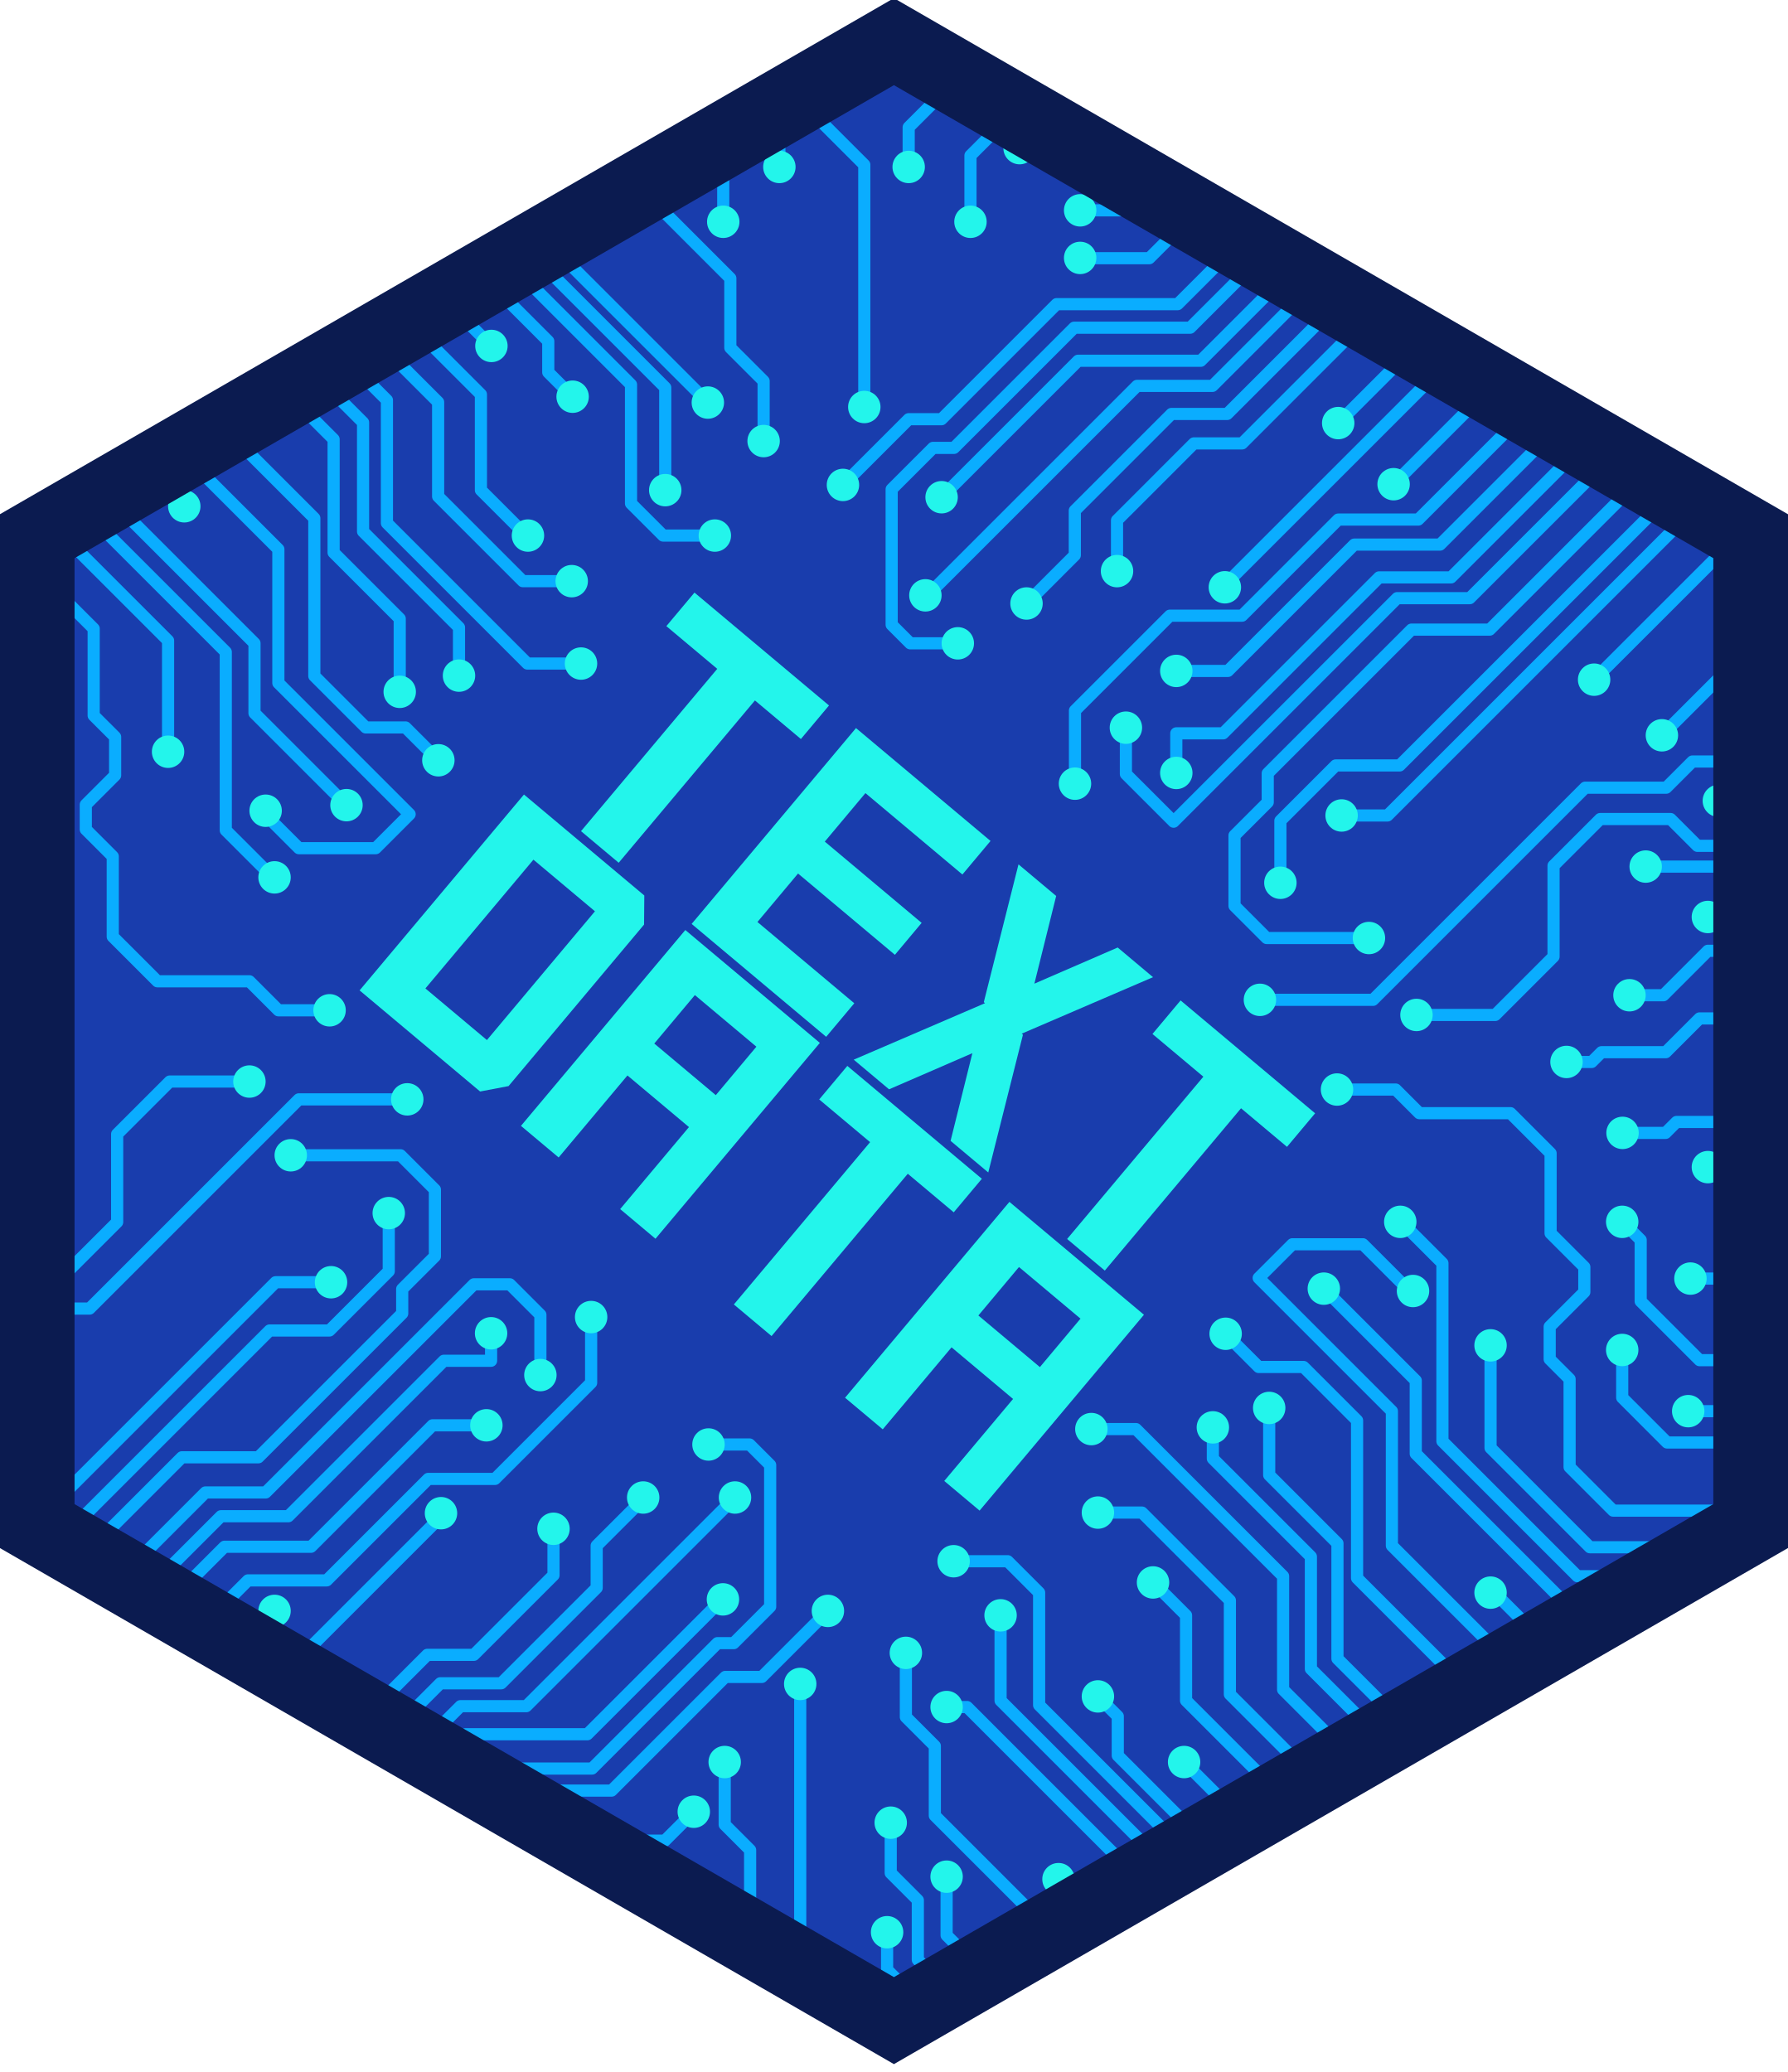
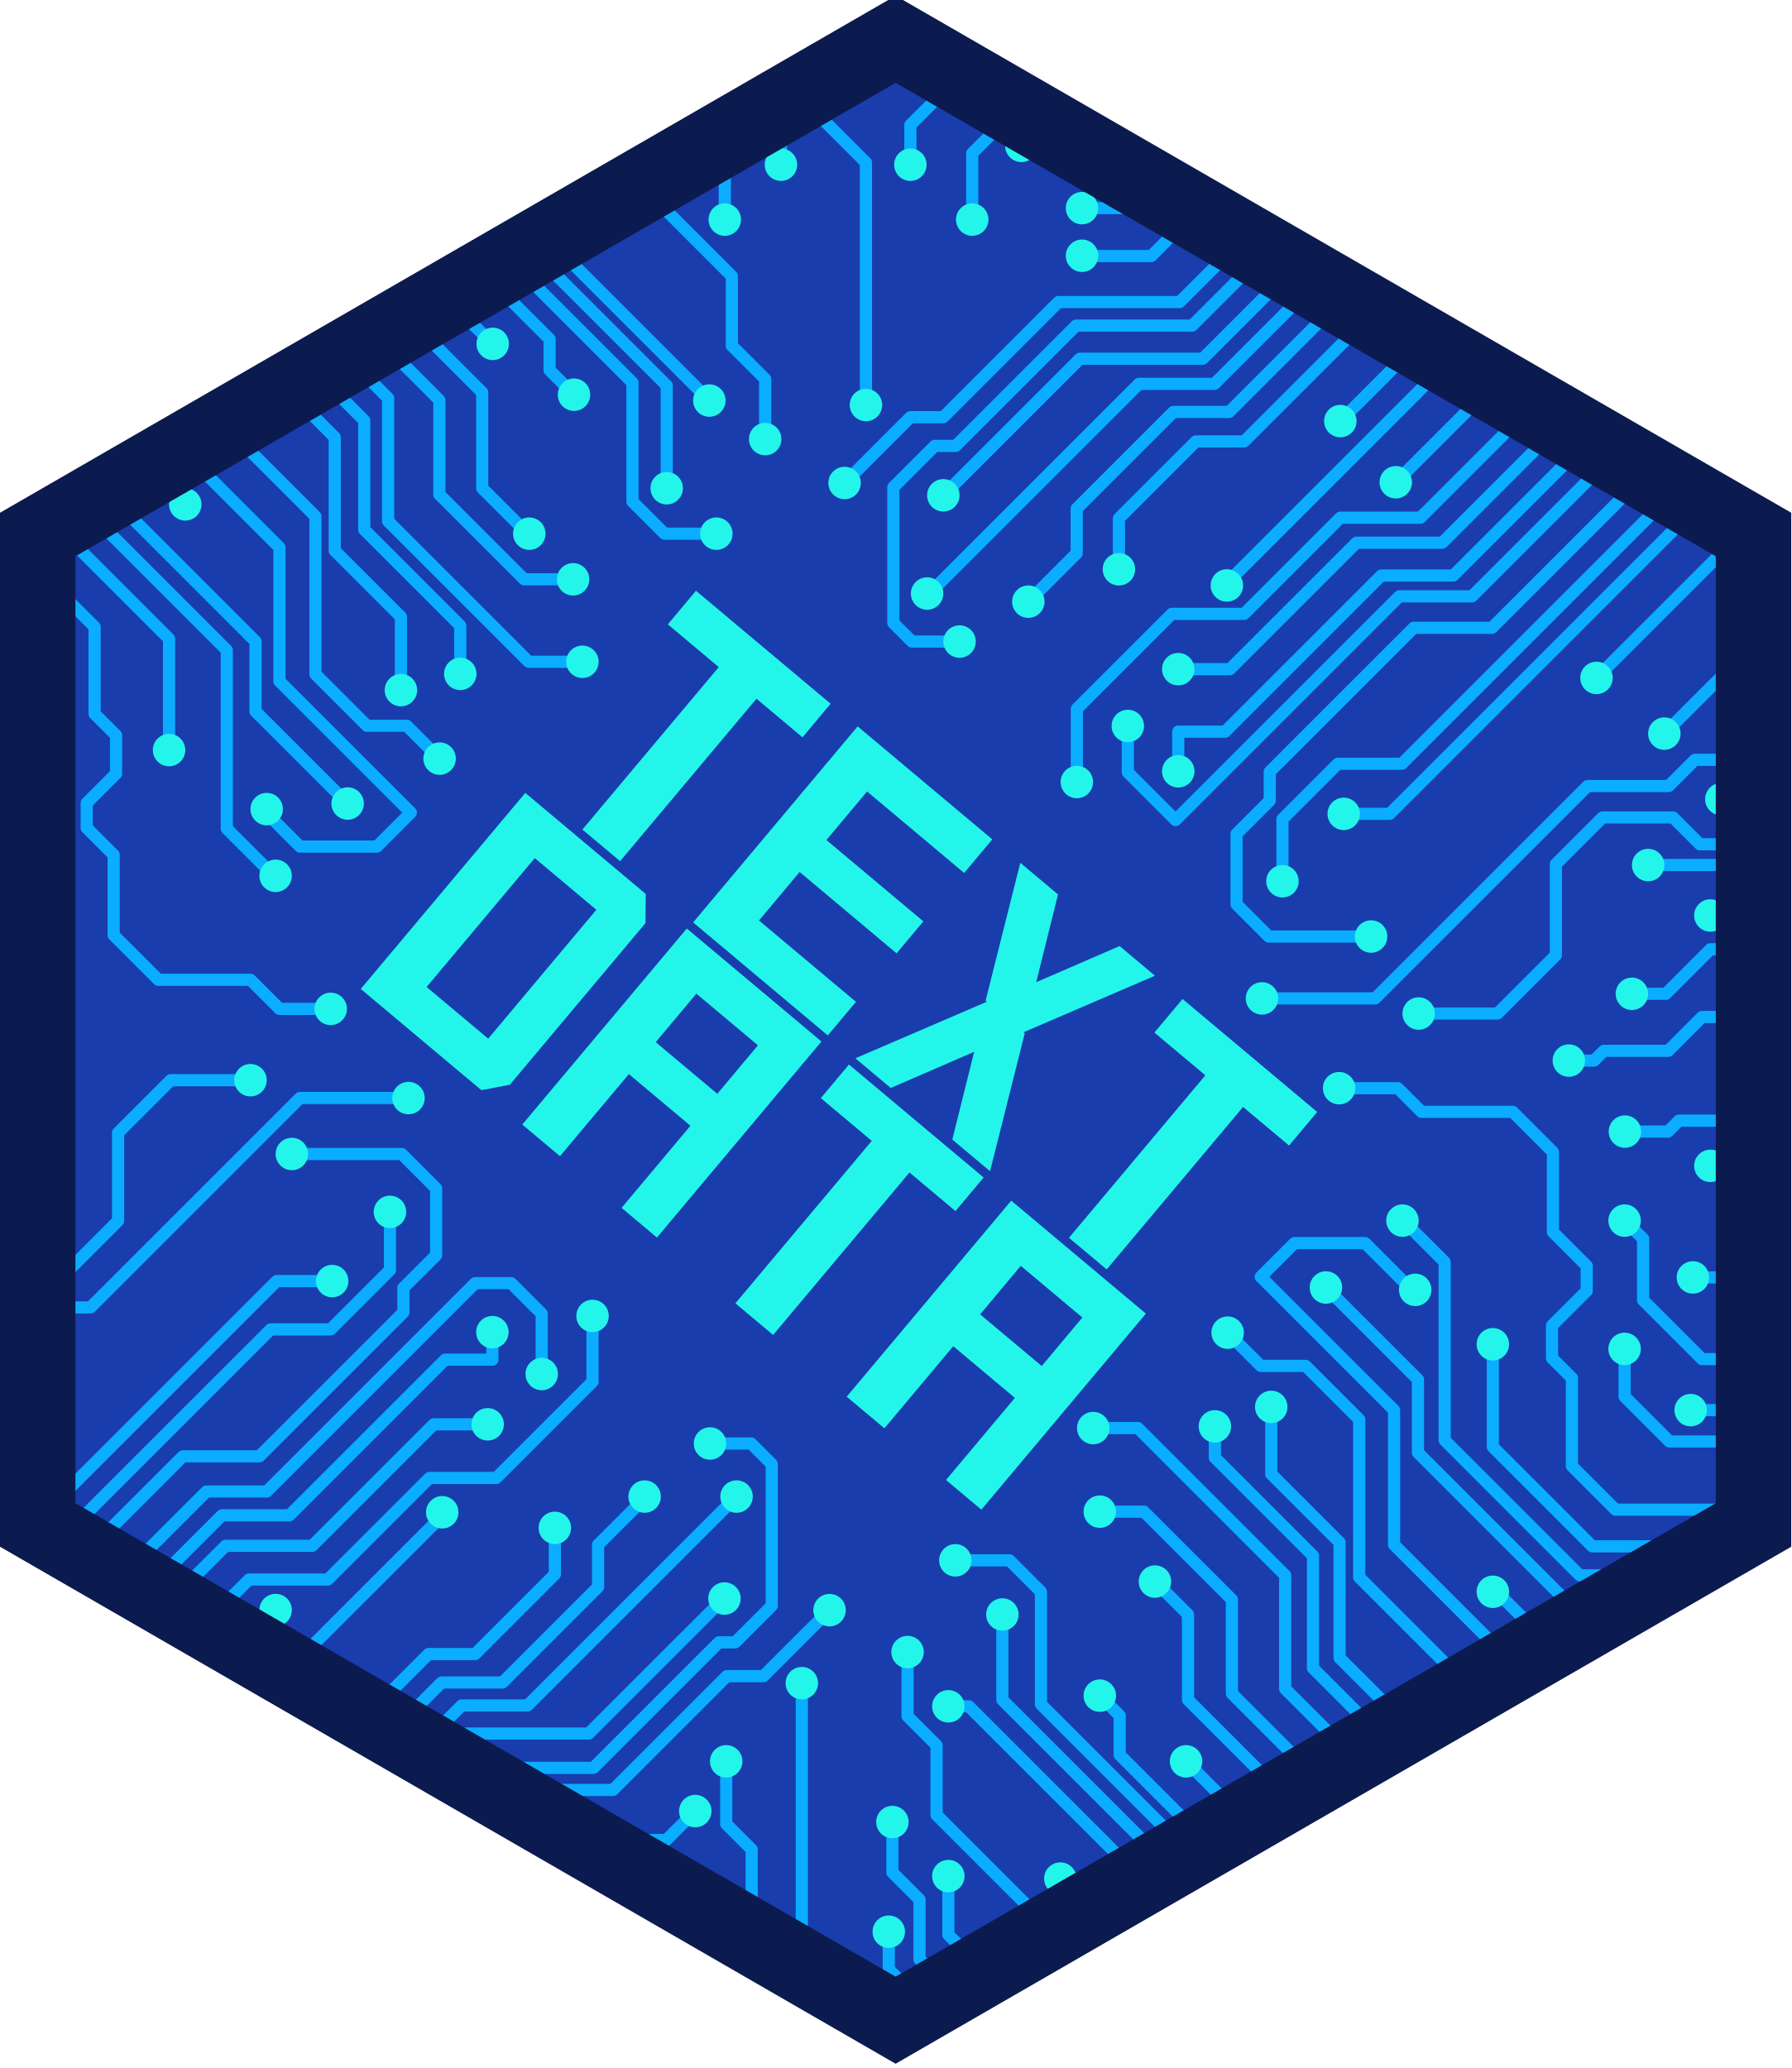
- <svg xmlns="http://www.w3.org/2000/svg" id="Layer_1" data-name="Layer 1" viewBox="0 0 2206 2557">
+ <svg xmlns="http://www.w3.org/2000/svg" id="Layer_1" data-name="Layer 1" viewBox="0 0 2521 2911">
  <defs>
    <style>
      .cls-1 {
        fill: #193dad;
      }

      .cls-2 {
        fill: none;
        stroke: #0aadff;
        stroke-linejoin: round;
-         stroke-width: 15px;
+         stroke-width: 17.13px;
      }

      .cls-3 {
        fill: #0b1b50;
      }

      .cls-4 {
        fill-rule: evenodd;
      }

      .cls-4, .cls-5 {
        fill: #23f5eb;
      }
    </style>
  </defs>
-   <polygon class="cls-1" points="1100.21 52.66 2163.21 663.17 2166 1889 1105.79 2504.34 42.79 1893.83 40 668 1100.21 52.66" />
+   <polygon class="cls-1" points="1257.31 56.74 2471 753.79 2474.19 2153.39 1263.69 2855.96 50 2158.91 46.81 759.31 1257.31 56.74" />
  <g>
-     <path id="Shape" class="cls-4" d="M1250,1726.4l-75.9-63.7-84.9,101.2-46.5-39,202.8-241.7,166,139.3-202.8,241.7-43.6-36.6,84.9-101.2h0ZM1257.3,1563.6l-50.1,59.8,75.9,63.7,50.1-59.8-75.9-63.7h0Z" />
-     <path id="path1" class="cls-4" d="M1073.6,1409.5l-62.8-52.7,34.7-41.4,166,139.3-34.7,41.4-56.7-47.6-168.1,200.3-46.5-39,168.1-200.3Z" />
-     <path id="path2" class="cls-4" d="M850.1,1390.9l-75.9-63.7-84.9,101.2-46.5-39,202.8-241.7,166,139.3-202.8,241.7-43.6-36.6,84.9-101.2h0ZM857.4,1228l-50.1,59.8,75.9,63.7,50.1-59.8-75.9-63.7Z" />
-     <path id="path3" class="cls-4" d="M443.7,1222.2l202.8-241.7,148.5,124.6-.3,35.9-167.2,199.3-35.1,6.7-148.6-124.7-.1-.1ZM734.1,1124.6l-75.9-63.7-133.3,158.9,75.9,63.7,133.3-158.9Z" />
-     <path id="Text" class="cls-4" d="M1484.8,1328.7l-62.8-52.7,34.7-41.4,166,139.3-34.7,41.4-56.7-47.6-168.1,200.3-46.5-39,168.1-200.3h0Z" />
-     <path id="path4" class="cls-4" d="M1215.4,1238l-1.5-1.3,42.8-170,46.5,39-26.9,108.2,102.8-44.6,43.6,36.6-162,69.7,1.5,1.3-42.8,170-46.5-39,26.9-108.2-102.8,44.6-43.6-36.6,162-69.7h0Z" />
-     <path id="path5" class="cls-4" d="M1067.8,978.8l-50.1,59.8,119.5,100.3-33,39.4-119.5-100.3-50.1,59.8,119.5,100.3-34.7,41.4-166-139.3,202.8-241.7,166,139.3-34.7,41.4-119.5-100.3-.2-.1Z" />
-     <path id="path6" class="cls-4" d="M885,825.4l-62.8-52.7,34.7-41.4,166,139.3-34.7,41.4-56.7-47.6-168.1,200.3-46.5-39,168.1-200.3Z" />
+     <path id="Shape" class="cls-4" d="M1428.34,1967.74l-86.66-72.73-96.94,115.55-53.09-44.53,231.55-275.96,189.53,159.05-231.55,275.96-49.78-41.79,96.94-115.55h0ZM1436.67,1781.87l-57.2,68.28,86.66,72.73,57.2-68.28-86.66-72.73h0Z" />
+     <path id="path1" class="cls-4" d="M1226.93,1605.92l-71.7-60.17,39.62-47.27,189.53,159.05-39.62,47.27-64.74-54.35-191.93,228.69-53.09-44.53,191.93-228.69h0Z" />
+     <path id="path2" class="cls-4" d="M971.75,1584.68l-86.66-72.73-96.94,115.55-53.09-44.53,231.55-275.96,189.53,159.05-231.55,275.96-49.78-41.79,96.94-115.55h0ZM980.08,1398.69l-57.2,68.28,86.66,72.73,57.2-68.28-86.66-72.73Z" />
+     <path id="path3" class="cls-4" d="M507.74,1392.07l231.55-275.96,169.55,142.26-.34,40.99-190.9,227.55-40.08,7.65-169.67-142.38-.11-.11h0ZM839.31,1280.63l-86.66-72.73-152.2,181.43,86.66,72.73,152.2-181.43Z" />
+     <path id="Text" class="cls-4" d="M1696.42,1513.67l-71.7-60.17,39.62-47.27,189.53,159.05-39.62,47.27-64.74-54.35-191.93,228.69-53.09-44.53,191.93-228.69h0Z" />
+     <path id="path4" class="cls-4" d="M1388.83,1410.11l-1.71-1.48,48.87-194.1,53.09,44.53-30.71,123.54,117.37-50.92,49.78,41.79-184.96,79.58,1.71,1.48-48.87,194.1-53.09-44.53,30.71-123.54-117.37,50.92-49.78-41.79,184.96-79.58h0Z" />
+     <path id="path5" class="cls-4" d="M1220.31,1114.17l-57.2,68.28,136.44,114.52-37.68,44.99-136.44-114.52-57.2,68.28,136.44,114.52-39.62,47.27-189.53-159.05,231.55-275.96,189.53,159.05-39.62,47.27-136.44-114.52-.23-.11h0Z" />
+     <path id="path6" class="cls-4" d="M1011.6,939.02l-71.7-60.17,39.62-47.27,189.53,159.05-39.62,47.27-64.74-54.35-191.93,228.69-53.09-44.53,191.93-228.69h0Z" />
  </g>
  <g>
    <g>
-       <polyline class="cls-2" points="1181.29 96.96 1121.2 157.05 1121.2 206.03" />
-       <polyline class="cls-2" points="1251.99 137.36 1197.45 191.89 1197.45 273.69" />
-       <line class="cls-2" x1="1258.05" y1="182.8" x2="1293.39" y2="147.46" />
-       <polyline class="cls-2" points="1414.58 228.25 1383.27 259.56 1332.78 259.56" />
-       <polyline class="cls-2" points="1473.16 263.6 1418.12 318.64 1332.78 318.64" />
-       <polyline class="cls-2" points="1530.22 298.29 1453.16 375.35 1303.7 375.35 1161.73 517.32 1121.2 517.32 1040.1 598.43" />
-       <polyline class="cls-2" points="1560.22 312.77 1468.59 404.4 1325.42 404.4 1177.11 552.71 1151.25 552.71 1100.21 603.74 1100.21 771 1123.12 793.91 1190.95 793.91" />
-       <polyline class="cls-2" points="1594.35 332.43 1481.57 445.21 1330.21 445.21 1161.82 613.61" />
-       <polyline class="cls-2" points="1622.28 350.01 1496.09 476.2 1402.97 476.2 1139.73 739.44" />
-       <polyline class="cls-2" points="1655.38 369.66 1514.19 510.86 1445.4 510.86 1326.19 630.07 1326.19 685.15 1266.59 744.75" />
-       <polyline class="cls-2" points="1690.55 389.32 1532.68 547.18 1473.16 547.18 1378.27 642.07 1378.27 704.8" />
-       <line class="cls-2" x1="1752.18" y1="421.13" x2="1651.19" y2="522.12" />
-       <line class="cls-2" x1="1784.81" y1="448.36" x2="1511.33" y2="721.84" />
-       <line class="cls-2" x1="1840.38" y1="476.69" x2="1719.54" y2="597.54" />
-       <polyline class="cls-2" points="1888.89 502.27 1749.97 641.19 1651.19 641.19 1532.6 759.78 1443.47 759.78 1326.4 876.85 1326.4 967.1" />
-       <polyline class="cls-2" points="1926.82 522.12 1776.87 672.06 1671.03 672.06 1515.14 827.96 1451.41 827.96" />
-       <polyline class="cls-2" points="1955.92 547.06 1790.45 712.54 1701.68 712.54 1509.21 905 1451.41 905 1451.41 953.87" />
-       <polyline class="cls-2" points="1988.56 563.13 1813.53 738.16 1723.95 738.16 1448.08 1014.04 1389.23 955.19 1389.23 894.77" />
-       <polyline class="cls-2" points="2030.01 585.1 1838.13 776.98 1741.59 776.98 1564.23 954.35 1564.23 990.03 1523.25 1031 1523.25 1117.92 1562.91 1157.58 1690.55 1157.58" />
-       <polyline class="cls-2" points="2062.65 609 1727.04 944.61 1648.07 944.61 1579.85 1012.83 1579.85 1089" />
-       <polyline class="cls-2" points="2094.4 623.99 1712.05 1006.35 1655.38 1006.35" />
-       <line class="cls-2" x1="2149.09" y1="656.63" x2="1966.95" y2="838.76" />
-       <line class="cls-2" x1="2164.08" y1="793.91" x2="2050.59" y2="907.41" />
-       <polyline class="cls-2" points="2157.91 939.76 2088.23 939.76 2055.92 972.06 1955.92 972.06 1694.12 1233.87 1554.6 1233.87" />
-       <line class="cls-2" x1="2164.08" y1="988.27" x2="2120.86" y2="988.27" />
-       <polyline class="cls-2" points="2164.08 1043.83 2094.4 1043.83 2061.31 1010.75 1974.45 1010.75 1916.89 1068.3 1916.89 1180.55 1844.92 1252.52 1747.77 1252.52" />
-       <line class="cls-2" x1="2164.08" y1="1069.41" x2="2030.01" y2="1069.41" />
-       <line class="cls-2" x1="2164.08" y1="1131.63" x2="2107.33" y2="1131.63" />
-       <polyline class="cls-2" points="2164.08 1173.34 2107.33 1173.34 2052.47 1228.2 2007.49 1228.2" />
-       <polyline class="cls-2" points="2170.2 1256.8 2097.05 1256.8 2055.35 1298.5 1976.03 1298.5 1964 1310.53 1932.88 1310.53" />
-       <polyline class="cls-2" points="2157.91 1384.59 2068.62 1384.59 2055.14 1398.07 2007.49 1398.07" />
-       <line class="cls-2" x1="2164.08" y1="1440.32" x2="2107.33" y2="1440.32" />
-       <line class="cls-2" x1="2164.08" y1="1577.86" x2="2085.79" y2="1577.86" />
-       <polyline class="cls-2" points="2164.08 1678.55 2097.05 1678.55 2024.4 1605.9 2024.4 1530.22 2002.01 1507.83" />
-       <line class="cls-2" x1="2164.08" y1="1741.47" x2="2082.7" y2="1741.47" />
-       <polyline class="cls-2" points="2164.08 1780.13 2056.93 1780.13 2001.61 1724.8 2001.61 1665.96" />
-       <polyline class="cls-2" points="2157.91 1864.2 1990.41 1864.2 1936.69 1810.48 1936.69 1701.92 1912.13 1677.36 1912.13 1637.19 1954.87 1594.46 1954.87 1563.6 1913.25 1521.98 1913.25 1423.24 1863.73 1373.73 1751.29 1373.73 1722.11 1344.55 1649.71 1344.55" />
-       <polyline class="cls-2" points="2111.42 1909.4 1961.74 1909.4 1839.16 1786.82 1839.16 1660.25" />
-       <polyline class="cls-2" points="2039.96 1945.13 1946.29 1945.13 1779.78 1778.61 1779.78 1558.86 1723.49 1502.58" />
-       <polyline class="cls-2" points="1984.92 1975.06 1927.94 1975.06 1746.88 1794 1746.88 1703.71 1633.44 1590.27" />
-       <line class="cls-2" x1="1903.81" y1="2025.28" x2="1840.1" y2="1961.57" />
-       <polyline class="cls-2" points="1864.21 2054.25 1717.43 1907.47 1717.43 1741.47 1553.06 1577.1 1594.63 1535.53 1681.7 1535.53 1735.62 1589.45" />
-       <polyline class="cls-2" points="1809.18 2082.25 1674.46 1947.54 1674.46 1752.96 1608.45 1686.95 1553.06 1686.95 1512.29 1646.18" />
-       <polyline class="cls-2" points="1729.98 2126.67 1650.25 2046.95 1650.25 1904.57 1566.03 1820.34 1566.03 1737.51" />
-       <polyline class="cls-2" points="1700.04 2142.13 1617.48 2059.56 1617.48 1920.99 1496.53 1800.04 1496.53 1763.58" />
-       <polyline class="cls-2" points="1665.28 2167.23 1583.2 2085.15 1583.2 1945.13 1401.65 1763.58 1346.61 1763.58" />
-       <polyline class="cls-2" points="1617 2190.41 1517.53 2090.94 1517.53 1975.06 1409.09 1866.63 1351.44 1866.63" />
-       <polyline class="cls-2" points="1574.51 2209.72 1463.45 2098.67 1463.45 1993.43 1416.51 1946.49" />
-       <line class="cls-2" x1="1528.15" y1="2241.59" x2="1461.04" y2="2174.48" />
-       <polyline class="cls-2" points="1484.22 2271.53 1379.2 2166.51 1379.2 2117.98 1354.69 2093.48" />
-       <polyline class="cls-2" points="1461.04 2283.11 1282.15 2104.22 1282.15 1965.41 1243.4 1926.66 1176.65 1926.66" />
-       <polyline class="cls-2" points="1432.55 2296.63 1234.59 2098.67 1234.59 1993.43" />
-       <polyline class="cls-2" points="1402.62 2315.95 1193.28 2106.61 1171.82 2106.61" />
-       <polyline class="cls-2" points="1364.96 2332.36 1351.62 2319.02 1306.05 2319.02" />
-       <polyline class="cls-2" points="1297.36 2384.51 1153.47 2240.62 1153.47 2154.68 1117.74 2118.95 1117.74 2039.76" />
-       <polyline class="cls-2" points="1211.5 2431.83 1168 2388.33 1168 2315.95" />
-       <polyline class="cls-2" points="1137.06 2473.35 1094.57 2430.86 1094.57 2384.51" />
-       <polyline class="cls-2" points="1171.82 2457.9 1132.49 2418.57 1132.49 2344.92 1099.04 2311.47 1099.04 2249.31" />
-       <polyline class="cls-2" points="1058.84 2454.04 987.38 2382.58 987.38 2078.1" />
-       <polyline class="cls-2" points="925.57 2392.23 925.57 2283.11 894.19 2251.73 894.19 2174.48" />
-       <polyline class="cls-2" points="730.51 2271.53 820.32 2271.53 856.05 2235.8" />
-       <polyline class="cls-2" points="618.49 2209.72 754.65 2209.72 894.91 2069.46 940.06 2069.46 1021.54 1987.98" />
-       <polyline class="cls-2" points="574.07 2182.5 730.51 2182.5 885.24 2027.77 905.3 2027.77 950.3 1982.77 950.3 1808 924.9 1782.6 865.7 1782.6" />
-       <polyline class="cls-2" points="544.13 2170.13 574.07 2140.2 724.71 2140.2 892.02 1972.89" />
-       <polyline class="cls-2" points="519.99 2153.71 568.17 2105.54 649.39 2105.54 906.9 1848.03" />
-       <polyline class="cls-2" points="485.23 2135.37 543.31 2077.28 618.49 2077.28 736.23 1959.54 736.23 1907.47 793.62 1850.08" />
-       <polyline class="cls-2" points="456.26 2113.16 527.23 2042.18 584.69 2042.18 682.95 1943.92 682.95 1881.39" />
-       <line class="cls-2" x1="355.83" y1="2060.04" x2="548.48" y2="1867.39" />
-       <line class="cls-2" x1="298.85" y1="2028.18" x2="338.75" y2="1988.28" />
-       <polyline class="cls-2" points="255.4 2000.87 305.96 1950.31 403.15 1950.31 528.38 1825.08 610.77 1825.08 729.39 1706.45 729.39 1625.35" />
-       <polyline class="cls-2" points="212.91 1972.89 277.01 1908.8 383.83 1908.8 533.69 1758.93 600.14 1758.93" />
-       <polyline class="cls-2" points="180.08 1963.72 272.66 1871.13 355.83 1871.13 547.69 1679.27 605.94 1679.27 605.94 1640.94" />
-       <polyline class="cls-2" points="150.14 1945.13 253.47 1841.8 327.82 1841.8 584.69 1584.93 629.11 1584.93 666.77 1622.59 666.77 1697.92" />
-       <polyline class="cls-2" points="110.55 1912.3 224.44 1798.41 318.8 1798.41 496.27 1620.94 496.27 1590.73 536.62 1550.38 536.62 1468.09 494.23 1425.7 367.42 1425.7" />
-       <polyline class="cls-2" points="77.71 1896.84 332.65 1641.91 406.53 1641.91 479.68 1568.76 479.68 1497.06" />
-       <polyline class="cls-2" points="41.02 1881.39 340.05 1582.37 406.53 1582.37" />
-       <polyline class="cls-2" points="41.02 1614.87 110.55 1614.87 368.73 1356.68 504.54 1356.68" />
-       <polyline class="cls-2" points="41.02 1574.99 77.71 1574.99 144.56 1508.14 144.56 1399.55 209.41 1334.7 307.76 1334.7" />
-       <polyline class="cls-2" points="41.02 731.3 71.07 731.3 115.59 775.82 115.59 883 142.06 909.47 142.06 956.79 105.87 992.98 105.87 1023.62 139.13 1056.88 139.13 1155.89 194.21 1210.97 307.76 1210.97 343.58 1246.78 406.62 1246.78" />
-       <polyline class="cls-2" points="41.02 679.31 96.18 679.31 207.39 790.53 207.39 927.7" />
-       <polyline class="cls-2" points="98.78 624.79 278.58 804.59 278.58 1024.64 336.67 1082.73" />
-       <polyline class="cls-2" points="124.21 604.02 314.01 793.82 314.01 880.1 427.52 993.61" />
-       <line class="cls-2" x1="174.94" y1="574.59" x2="226.64" y2="626.3" />
-       <polyline class="cls-2" points="217.72 552.09 343.46 677.83 343.46 842.89 505.43 1004.85 463.57 1046.71 368.8 1046.71 316.72 994.63" />
-       <polyline class="cls-2" points="271.87 523.53 387.84 639.5 387.84 834.23 451.32 897.71 500.35 897.71 540.88 938.24" />
-       <polyline class="cls-2" points="346.3 476.79 411.64 542.14 411.64 681.91 493.21 763.48 493.21 853.76" />
-       <polyline class="cls-2" points="386.11 459.48 447.99 521.37 447.99 655.95 566.35 774.3 566.35 831.64" />
-       <polyline class="cls-2" points="419.76 436.12 477.42 493.78 477.42 645.56 650.73 818.87 716.9 818.87" />
-       <polyline class="cls-2" points="460.54 416.21 540.6 496.27 540.6 612.67 645.1 717.18 702.87 717.18" />
-       <polyline class="cls-2" points="501.22 394.57 593.39 486.75 593.39 604.88 642.51 654" />
-       <line class="cls-2" x1="548.82" y1="369.66" x2="596.33" y2="417.17" />
-       <polyline class="cls-2" points="596.33 340.92 676.48 421.07 676.48 459.48 706.55 489.56" />
-       <polyline class="cls-2" points="620.65 316.68 778.6 474.63 778.6 621.33 818.2 660.92 882.03 660.92" />
-       <polyline class="cls-2" points="651.44 308.89 820.83 478.28 820.83 604.88" />
-       <line class="cls-2" x1="675.18" y1="298.29" x2="872.13" y2="495.24" />
-       <polyline class="cls-2" points="785.96 228.25 901.14 343.43 901.14 429.19 942.22 470.26 942.22 544.3" />
-       <line class="cls-2" x1="892.41" y1="172.15" x2="892.41" y2="273.69" />
-       <line class="cls-2" x1="961.65" y1="130.61" x2="961.65" y2="206.03" />
-       <polyline class="cls-2" points="984.15 121.09 1066.44 203.37 1066.44 502.27" />
+       <polyline class="cls-2" points="1349.89 107.32 1281.28 175.93 1281.28 231.85" />
+       <polyline class="cls-2" points="1430.61 153.45 1368.34 215.71 1368.34 309.1" />
+       <line class="cls-2" x1="1437.53" y1="205.33" x2="1477.88" y2="164.98" />
+       <polyline class="cls-2" points="1616.25 257.22 1580.5 292.97 1522.85 292.97" />
+       <polyline class="cls-2" points="1683.13 297.58 1620.29 360.42 1522.85 360.42" />
+       <polyline class="cls-2" points="1748.28 337.19 1660.3 425.17 1489.65 425.17 1327.56 587.27 1281.28 587.27 1188.68 679.88" />
+       <polyline class="cls-2" points="1782.53 353.72 1677.91 458.34 1514.45 458.34 1345.12 627.67 1315.59 627.67 1257.31 685.94 1257.31 876.91 1283.47 903.07 1360.92 903.07" />
+       <polyline class="cls-2" points="1821.5 376.17 1692.73 504.94 1519.92 504.94 1327.66 697.21" />
+       <polyline class="cls-2" points="1853.39 396.24 1709.31 540.32 1602.99 540.32 1302.44 840.87" />
+       <polyline class="cls-2" points="1891.18 418.68 1729.98 579.89 1651.44 579.89 1515.33 716 1515.33 778.89 1447.28 846.94" />
+       <polyline class="cls-2" points="1931.34 441.12 1751.09 621.36 1683.13 621.36 1574.79 729.7 1574.79 801.32" />
+       <line class="cls-2" x1="2001.71" y1="477.44" x2="1886.4" y2="592.75" />
+       <line class="cls-2" x1="2038.96" y1="508.53" x2="1726.71" y2="820.78" />
+       <line class="cls-2" x1="2102.41" y1="540.88" x2="1964.44" y2="678.86" />
+       <polyline class="cls-2" points="2157.8 570.08 1999.18 728.7 1886.4 728.7 1751 864.1 1649.23 864.1 1515.57 997.76 1515.57 1100.81" />
+       <polyline class="cls-2" points="2201.1 592.75 2029.9 763.94 1909.05 763.94 1731.06 941.94 1658.3 941.94" />
+       <polyline class="cls-2" points="2234.33 621.22 2045.4 810.16 1944.05 810.16 1724.29 1029.9 1658.3 1029.9 1658.3 1085.7" />
+       <polyline class="cls-2" points="2271.59 639.57 2071.75 839.41 1969.47 839.41 1654.5 1154.4 1587.31 1087.21 1587.31 1018.22" />
+       <polyline class="cls-2" points="2318.92 664.66 2099.84 883.74 1989.61 883.74 1787.11 1086.25 1787.11 1126.99 1740.32 1173.77 1740.32 1273.01 1785.61 1318.29 1931.34 1318.29" />
+       <polyline class="cls-2" points="2356.19 691.94 1973 1075.13 1882.84 1075.13 1804.95 1153.02 1804.95 1239.99" />
+       <polyline class="cls-2" points="2392.44 709.06 1955.89 1145.62 1891.18 1145.62" />
+       <line class="cls-2" x1="2454.88" y1="746.33" x2="2246.92" y2="954.27" />
+       <line class="cls-2" x1="2472" y1="903.07" x2="2342.42" y2="1032.66" />
+       <polyline class="cls-2" points="2464.95 1069.59 2385.39 1069.59 2348.5 1106.47 2234.33 1106.47 1935.42 1405.39 1776.12 1405.39" />
+       <line class="cls-2" x1="2472" y1="1124.98" x2="2422.65" y2="1124.98" />
+       <polyline class="cls-2" points="2472 1188.41 2392.44 1188.41 2354.66 1150.65 2255.48 1150.65 2189.76 1216.35 2189.76 1344.52 2107.59 1426.69 1996.67 1426.69" />
+       <line class="cls-2" x1="2472" y1="1217.62" x2="2318.92" y2="1217.62" />
+       <line class="cls-2" x1="2472" y1="1288.66" x2="2407.2" y2="1288.66" />
+       <polyline class="cls-2" points="2472 1336.28 2407.2 1336.28 2344.56 1398.92 2293.21 1398.92" />
+       <polyline class="cls-2" points="2478.98 1431.57 2395.46 1431.57 2347.85 1479.19 2257.29 1479.19 2243.55 1492.92 2208.02 1492.92" />
+       <polyline class="cls-2" points="2464.95 1577.48 2363 1577.48 2347.61 1592.87 2293.21 1592.87" />
+       <line class="cls-2" x1="2472" y1="1641.11" x2="2407.2" y2="1641.11" />
+       <line class="cls-2" x1="2472" y1="1798.15" x2="2382.61" y2="1798.15" />
+       <polyline class="cls-2" points="2472 1913.11 2395.46 1913.11 2312.52 1830.16 2312.52 1743.75 2286.95 1718.19" />
+       <line class="cls-2" x1="2472" y1="1984.95" x2="2379.08" y2="1984.95" />
+       <polyline class="cls-2" points="2472 2029.09 2349.66 2029.09 2286.49 1965.92 2286.49 1898.74" />
+       <polyline class="cls-2" points="2464.95 2125.08 2273.71 2125.08 2212.37 2063.74 2212.37 1939.79 2184.33 1911.75 2184.33 1865.89 2233.13 1817.1 2233.13 1781.87 2185.61 1734.35 2185.61 1621.61 2129.07 1565.08 2000.69 1565.08 1967.37 1531.76 1884.71 1531.76" />
+       <polyline class="cls-2" points="2411.87 2176.69 2240.97 2176.69 2101.02 2036.73 2101.02 1892.22" />
+       <polyline class="cls-2" points="2330.28 2217.48 2223.33 2217.48 2033.22 2027.35 2033.22 1776.45 1968.95 1712.2" />
+       <polyline class="cls-2" points="2267.44 2251.65 2202.38 2251.65 1995.65 2044.93 1995.65 1941.84 1866.13 1812.32" />
+       <line class="cls-2" x1="2174.83" y1="2308.99" x2="2102.09" y2="2236.25" />
+       <polyline class="cls-2" points="2129.62 2342.07 1962.03 2174.48 1962.03 1984.95 1774.36 1797.28 1821.82 1749.82 1921.23 1749.82 1982.8 1811.38" />
+       <polyline class="cls-2" points="2066.79 2374.04 1912.97 2220.23 1912.97 1998.07 1837.6 1922.7 1774.36 1922.7 1727.81 1876.15" />
+       <polyline class="cls-2" points="1976.36 2424.75 1885.33 2333.73 1885.33 2171.17 1789.17 2075 1789.17 1980.43" />
+       <polyline class="cls-2" points="1942.17 2442.41 1847.91 2348.13 1847.91 2189.92 1709.82 2051.82 1709.82 2010.19" />
+       <polyline class="cls-2" points="1902.49 2471.06 1808.77 2377.35 1808.77 2217.48 1601.49 2010.19 1538.64 2010.19" />
+       <polyline class="cls-2" points="1847.36 2497.53 1733.79 2383.96 1733.79 2251.65 1609.98 2127.85 1544.16 2127.85" />
+       <polyline class="cls-2" points="1798.85 2519.58 1672.05 2392.79 1672.05 2272.63 1618.45 2219.03" />
+       <line class="cls-2" x1="1745.92" y1="2555.97" x2="1669.29" y2="2479.34" />
+       <polyline class="cls-2" points="1695.76 2590.15 1575.85 2470.24 1575.85 2414.83 1547.87 2386.86" />
+       <polyline class="cls-2" points="1669.29 2603.37 1465.05 2399.12 1465.05 2240.64 1420.8 2196.39 1344.59 2196.39" />
+       <polyline class="cls-2" points="1636.77 2618.81 1410.74 2392.79 1410.74 2272.63" />
+       <polyline class="cls-2" points="1602.59 2640.87 1363.58 2401.85 1339.08 2401.85" />
+       <polyline class="cls-2" points="1559.59 2659.6 1544.36 2644.37 1492.33 2644.37" />
+       <polyline class="cls-2" points="1482.41 2719.15 1318.12 2554.86 1318.12 2456.74 1277.33 2415.94 1277.33 2325.52" />
+       <polyline class="cls-2" points="1384.38 2773.17 1334.71 2723.51 1334.71 2640.87" />
+       <polyline class="cls-2" points="1299.39 2820.58 1250.87 2772.07 1250.87 2719.15" />
+       <polyline class="cls-2" points="1339.08 2802.94 1294.17 2758.03 1294.17 2673.94 1255.98 2635.75 1255.98 2564.78" />
+       <polyline class="cls-2" points="1210.08 2798.53 1128.49 2716.94 1128.49 2369.3" />
+       <polyline class="cls-2" points="1057.92 2727.96 1057.92 2603.37 1022.09 2567.54 1022.09 2479.34" />
+       <polyline class="cls-2" points="835.21 2590.15 937.75 2590.15 978.54 2549.35" />
+       <polyline class="cls-2" points="707.31 2519.58 862.77 2519.58 1022.91 2359.43 1074.46 2359.43 1167.49 2266.4" />
+       <polyline class="cls-2" points="656.59 2488.5 835.21 2488.5 1011.87 2311.84 1034.77 2311.84 1086.15 2260.46 1086.15 2060.91 1057.15 2031.91 989.56 2031.91" />
+       <polyline class="cls-2" points="622.41 2474.38 656.59 2440.2 828.58 2440.2 1019.61 2249.18" />
+       <polyline class="cls-2" points="594.84 2455.63 649.85 2400.63 742.59 2400.63 1036.6 2106.62" />
+       <polyline class="cls-2" points="555.16 2434.69 621.47 2368.36 707.31 2368.36 841.74 2233.93 841.74 2174.48 907.26 2108.96" />
+       <polyline class="cls-2" points="522.08 2409.33 603.11 2328.29 668.72 2328.29 780.9 2216.1 780.9 2144.7" />
+       <line class="cls-2" x1="407.41" y1="2348.68" x2="627.37" y2="2128.72" />
+       <line class="cls-2" x1="342.36" y1="2312.3" x2="387.91" y2="2266.75" />
+       <polyline class="cls-2" points="292.75 2281.12 350.47 2223.39 461.44 2223.39 604.42 2080.41 698.49 2080.41 833.93 1944.97 833.93 1852.37" />
+       <polyline class="cls-2" points="244.23 2249.18 317.42 2176 439.38 2176 610.49 2004.89 686.36 2004.89" />
+       <polyline class="cls-2" points="206.75 2238.71 312.45 2132.99 407.41 2132.99 626.47 1913.93 692.98 1913.93 692.98 1870.17" />
+       <polyline class="cls-2" points="172.57 2217.48 290.54 2099.5 375.43 2099.5 668.72 1806.22 719.43 1806.22 762.43 1849.22 762.43 1935.23" />
+       <polyline class="cls-2" points="127.36 2180 257.4 2049.96 365.13 2049.96 567.76 1847.33 567.76 1812.84 613.83 1766.77 613.83 1672.82 565.43 1624.42 420.65 1624.42" />
+       <polyline class="cls-2" points="89.87 2162.34 380.95 1871.28 465.3 1871.28 548.82 1787.76 548.82 1705.89" />
+       <polyline class="cls-2" points="47.98 2144.7 389.4 1803.3 465.3 1803.3" />
+       <polyline class="cls-2" points="47.98 1840.4 127.36 1840.4 422.14 1545.61 577.2 1545.61" />
+       <polyline class="cls-2" points="47.98 1794.87 89.87 1794.87 166.19 1718.54 166.19 1594.56 240.24 1520.52 352.53 1520.52" />
+       <polyline class="cls-2" points="47.98 831.58 82.29 831.58 133.12 882.41 133.12 1004.79 163.34 1035.01 163.34 1089.04 122.02 1130.36 122.02 1165.34 159.99 1203.31 159.99 1316.36 222.88 1379.25 352.53 1379.25 393.43 1420.13 465.4 1420.13" />
+       <polyline class="cls-2" points="47.98 772.22 110.96 772.22 237.93 899.21 237.93 1055.82" />
+       <polyline class="cls-2" points="113.92 709.97 319.21 915.26 319.21 1166.5 385.54 1232.83" />
+       <polyline class="cls-2" points="142.96 686.26 359.66 902.96 359.66 1001.47 489.27 1131.08" />
+       <line class="cls-2" x1="200.88" y1="652.66" x2="259.91" y2="711.7" />
+       <polyline class="cls-2" points="249.73 626.97 393.29 770.53 393.29 958.99 578.22 1143.91 530.43 1191.7 422.22 1191.7 362.76 1132.24" />
+       <polyline class="cls-2" points="311.55 594.36 443.96 726.77 443.96 949.1 516.44 1021.58 572.42 1021.58 618.7 1067.86" />
+       <polyline class="cls-2" points="396.53 540.99 471.13 615.61 471.13 775.19 564.27 868.32 564.27 971.4" />
+       <polyline class="cls-2" points="441.99 521.23 512.64 591.89 512.64 745.55 647.78 880.68 647.78 946.14" />
+       <polyline class="cls-2" points="480.41 494.56 546.24 560.39 546.24 733.69 744.12 931.56 819.67 931.56" />
+       <polyline class="cls-2" points="526.97 471.82 618.38 563.23 618.38 696.13 737.69 815.46 803.65 815.46" />
+       <polyline class="cls-2" points="573.41 447.12 678.65 552.36 678.65 687.24 734.73 743.32" />
+       <line class="cls-2" x1="627.76" y1="418.68" x2="682.01" y2="472.92" />
+       <polyline class="cls-2" points="682.01 385.86 773.52 477.37 773.52 521.23 807.85 555.57" />
+       <polyline class="cls-2" points="709.77 358.19 890.11 538.53 890.11 706.02 935.33 751.22 1008.21 751.22" />
+       <polyline class="cls-2" points="744.93 349.29 938.33 542.69 938.33 687.24" />
+       <line class="cls-2" x1="772.03" y1="337.19" x2="996.9" y2="562.06" />
+       <polyline class="cls-2" points="898.52 257.22 1030.02 388.73 1030.02 486.64 1076.93 533.54 1076.93 618.07" />
+       <line class="cls-2" x1="1020.06" y1="193.17" x2="1020.06" y2="309.1" />
+       <line class="cls-2" x1="1099.11" y1="145.74" x2="1099.11" y2="231.85" />
+       <polyline class="cls-2" points="1124.8 134.87 1218.76 228.81 1218.76 570.08" />
    </g>
-     <circle class="cls-5" cx="1121.2" cy="206.03" r="20" />
-     <circle class="cls-5" cx="1197.45" cy="273.69" r="20" />
-     <circle class="cls-5" cx="1258.05" cy="182.8" r="20" />
-     <circle class="cls-5" cx="1332.78" cy="259.56" r="20" />
-     <circle class="cls-5" cx="1332.78" cy="318.29" r="20" />
-     <circle class="cls-5" cx="1066.44" cy="502.27" r="20" />
-     <circle class="cls-5" cx="1040.1" cy="598.43" r="20" />
-     <circle class="cls-5" cx="1161.82" cy="613.61" r="20" />
-     <circle class="cls-5" cx="1141.82" cy="734.69" r="20" />
-     <circle class="cls-5" cx="1181.82" cy="793.91" r="20" />
-     <circle class="cls-5" cx="1266.59" cy="744.75" r="20" />
-     <circle class="cls-5" cx="1378.27" cy="704.8" r="20" />
-     <circle class="cls-5" cx="1651.19" cy="522.12" r="20" />
-     <circle class="cls-5" cx="1511.33" cy="724.75" r="20" />
-     <circle class="cls-5" cx="1719.54" cy="597.54" r="20" />
-     <circle class="cls-5" cx="1451.41" cy="827.96" r="20" />
-     <circle class="cls-5" cx="1326.4" cy="967.1" r="20" />
-     <circle class="cls-5" cx="1451.41" cy="953.87" r="20" />
-     <circle class="cls-5" cx="1389.23" cy="898" r="20" />
-     <circle class="cls-5" cx="1966.95" cy="838.76" r="20" />
-     <circle class="cls-5" cx="2050.59" cy="907.41" r="20" />
-     <circle class="cls-5" cx="2120.86" cy="988.27" r="20" />
-     <circle class="cls-5" cx="2030.59" cy="1069.41" r="20" />
-     <circle class="cls-5" cx="1655.38" cy="1006.35" r="20" />
-     <circle class="cls-5" cx="1579.85" cy="1089.41" r="20" />
-     <circle class="cls-5" cx="1689.11" cy="1157.58" r="20" />
-     <circle class="cls-5" cx="2107.33" cy="1131.63" r="20" />
-     <circle class="cls-5" cx="2010.59" cy="1228.2" r="20" />
-     <circle class="cls-5" cx="1747.77" cy="1252.52" r="20" />
-     <circle class="cls-5" cx="1554.6" cy="1233.87" r="20" />
-     <circle class="cls-5" cx="1649.71" cy="1344.55" r="20" />
-     <circle class="cls-5" cx="1932.88" cy="1310.53" r="20" />
-     <circle class="cls-5" cx="2002.01" cy="1398.07" r="20" />
-     <circle class="cls-5" cx="2107.33" cy="1440.32" r="20" />
-     <circle class="cls-5" cx="2001.61" cy="1507.83" r="20" />
-     <circle class="cls-5" cx="2085.79" cy="1577.86" r="20" />
-     <circle class="cls-5" cx="2083.05" cy="1741.47" r="20" />
-     <circle class="cls-5" cx="2001.61" cy="1665.96" r="20" />
-     <circle class="cls-5" cx="1839.16" cy="1660.25" r="20" />
-     <circle class="cls-5" cx="1727.77" cy="1507.83" r="20" />
-     <circle class="cls-5" cx="1743.49" cy="1593.19" r="20" />
-     <circle class="cls-5" cx="1633.44" cy="1590.27" r="20" />
-     <circle class="cls-5" cx="1839.16" cy="1965.41" r="20" />
-     <circle class="cls-5" cx="1512.29" cy="1645.96" r="20" />
-     <circle class="cls-5" cx="1566.03" cy="1737.51" r="20" />
-     <circle class="cls-5" cx="1496.53" cy="1761.47" r="20" />
-     <circle class="cls-5" cx="1346.61" cy="1763.58" r="20" />
-     <circle class="cls-5" cx="1354.69" cy="1866.63" r="20" />
-     <circle class="cls-5" cx="1422.7" cy="1952.85" r="20" />
-     <circle class="cls-5" cx="1461.04" cy="2174.48" r="20" />
-     <circle class="cls-5" cx="1354.69" cy="2093.48" r="20" />
-     <circle class="cls-5" cx="1176.65" cy="1926.66" r="20" />
-     <circle class="cls-5" cx="1234.59" cy="1993.43" r="20" />
-     <circle class="cls-5" cx="1168" cy="2106.61" r="20" />
-     <circle class="cls-5" cx="1306.05" cy="2319.02" r="20" />
-     <circle class="cls-5" cx="1117.74" cy="2039.76" r="20" />
-     <circle class="cls-5" cx="1168" cy="2315.95" r="20" />
-     <circle class="cls-5" cx="1099.04" cy="2249.31" r="20" />
-     <circle class="cls-5" cx="1094.57" cy="2384.51" r="20" />
-     <circle class="cls-5" cx="856.05" cy="2235.8" r="20" />
-     <circle class="cls-5" cx="894.19" cy="2174.48" r="20" />
-     <circle class="cls-5" cx="987.38" cy="2078.1" r="20" />
-     <circle class="cls-5" cx="1021.54" cy="1987.98" r="20" />
-     <circle class="cls-5" cx="874.19" cy="1782.6" r="20" />
-     <circle class="cls-5" cx="906.9" cy="1848.03" r="20" />
-     <circle class="cls-5" cx="892.02" cy="1973.74" r="20" />
-     <circle class="cls-5" cx="793.62" cy="1848.03" r="20" />
-     <circle class="cls-5" cx="682.95" cy="1886.63" r="20" />
-     <circle class="cls-5" cx="338.75" cy="1987.98" r="20" />
-     <circle class="cls-5" cx="729.39" cy="1625.35" r="20" />
-     <circle class="cls-5" cx="544.13" cy="1867.39" r="20" />
-     <circle class="cls-5" cx="600.14" cy="1758.93" r="20" />
-     <circle class="cls-5" cx="605.94" cy="1645.35" r="20" />
-     <circle class="cls-5" cx="666.77" cy="1696.95" r="20" />
-     <circle class="cls-5" cx="479.68" cy="1497.06" r="20" />
-     <circle class="cls-5" cx="408.46" cy="1582.37" r="20" />
-     <circle class="cls-5" cx="358.75" cy="1425.7" r="20" />
-     <circle class="cls-5" cx="502.52" cy="1356.68" r="20" />
-     <circle class="cls-5" cx="307.76" cy="1334.7" r="20" />
-     <circle class="cls-5" cx="406.65" cy="1246.78" r="20" />
-     <circle class="cls-5" cx="207.39" cy="927.7" r="20" />
-     <circle class="cls-5" cx="327.76" cy="1000.5" r="20" />
-     <circle class="cls-5" cx="338.75" cy="1082.73" r="20" />
-     <circle class="cls-5" cx="227.39" cy="624.79" r="20" />
-     <circle class="cls-5" cx="427.52" cy="993.61" r="20" />
-     <circle class="cls-5" cx="540.88" cy="938.24" r="20" />
-     <circle class="cls-5" cx="493.21" cy="853.76" r="20" />
-     <circle class="cls-5" cx="566.35" cy="833.76" r="20" />
-     <circle class="cls-5" cx="716.9" cy="818.87" r="20" />
-     <circle class="cls-5" cx="705.43" cy="717.18" r="20" />
-     <circle class="cls-5" cx="651.44" cy="660.92" r="20" />
-     <circle class="cls-5" cx="606.35" cy="426.92" r="20" />
-     <circle class="cls-5" cx="706.55" cy="489.56" r="20" />
-     <circle class="cls-5" cx="961.65" cy="206.03" r="20" />
-     <circle class="cls-5" cx="892.41" cy="273.69" r="20" />
-     <circle class="cls-5" cx="942.22" cy="544.3" r="20" />
-     <circle class="cls-5" cx="873.4" cy="496.79" r="20" />
-     <circle class="cls-5" cx="820.83" cy="604.88" r="20" />
-     <circle class="cls-5" cx="882.03" cy="660.92" r="20" />
+     <circle class="cls-5" cx="1281.28" cy="231.85" r="22.84" />
+     <circle class="cls-5" cx="1368.34" cy="309.1" r="22.84" />
+     <circle class="cls-5" cx="1437.53" cy="205.33" r="22.84" />
+     <circle class="cls-5" cx="1522.85" cy="292.97" r="22.84" />
+     <circle class="cls-5" cx="1522.85" cy="360.02" r="22.84" />
+     <circle class="cls-5" cx="1218.76" cy="570.08" r="22.84" />
+     <circle class="cls-5" cx="1188.68" cy="679.88" r="22.84" />
+     <circle class="cls-5" cx="1327.66" cy="697.21" r="22.84" />
+     <circle class="cls-5" cx="1304.82" cy="835.45" r="22.84" />
+     <circle class="cls-5" cx="1350.49" cy="903.07" r="22.84" />
+     <circle class="cls-5" cx="1447.28" cy="846.94" r="22.84" />
+     <circle class="cls-5" cx="1574.79" cy="801.32" r="22.84" />
+     <circle class="cls-5" cx="1886.4" cy="592.75" r="22.84" />
+     <circle class="cls-5" cx="1726.71" cy="824.1" r="22.84" />
+     <circle class="cls-5" cx="1964.44" cy="678.86" r="22.84" />
+     <circle class="cls-5" cx="1658.3" cy="941.94" r="22.84" />
+     <circle class="cls-5" cx="1515.57" cy="1100.81" r="22.84" />
+     <circle class="cls-5" cx="1658.3" cy="1085.7" r="22.84" />
+     <circle class="cls-5" cx="1587.31" cy="1021.91" r="22.84" />
+     <circle class="cls-5" cx="2246.92" cy="954.27" r="22.84" />
+     <circle class="cls-5" cx="2342.42" cy="1032.66" r="22.84" />
+     <circle class="cls-5" cx="2422.65" cy="1124.98" r="22.84" />
+     <circle class="cls-5" cx="2319.58" cy="1217.62" r="22.84" transform="translate(746.13 3312.21) rotate(-80.78)" />
+     <circle class="cls-5" cx="1891.18" cy="1145.62" r="22.84" />
+     <circle class="cls-5" cx="1804.95" cy="1240.46" r="22.84" />
+     <circle class="cls-5" cx="1929.7" cy="1318.29" r="22.84" />
+     <circle class="cls-5" cx="2407.2" cy="1288.66" r="22.84" />
+     <circle class="cls-5" cx="2296.75" cy="1398.92" r="22.84" />
+     <circle class="cls-5" cx="1996.67" cy="1426.69" r="22.84" />
+     <circle class="cls-5" cx="1776.12" cy="1405.39" r="22.84" />
+     <circle class="cls-5" cx="1884.71" cy="1531.76" r="22.84" />
+     <circle class="cls-5" cx="2208.02" cy="1492.92" r="22.84" />
+     <circle class="cls-5" cx="2286.95" cy="1592.87" r="22.84" />
+     <circle class="cls-5" cx="2407.2" cy="1641.11" r="22.84" />
+     <circle class="cls-5" cx="2286.49" cy="1718.19" r="22.84" />
+     <circle class="cls-5" cx="2382.61" cy="1798.15" r="22.84" />
+     <circle class="cls-5" cx="2379.48" cy="1984.95" r="22.84" />
+     <circle class="cls-5" cx="2286.49" cy="1898.74" r="22.84" />
+     <circle class="cls-5" cx="2101.02" cy="1892.22" r="22.84" />
+     <circle class="cls-5" cx="1973.84" cy="1718.19" r="22.84" />
+     <circle class="cls-5" cx="1991.78" cy="1815.65" r="22.84" />
+     <circle class="cls-5" cx="1866.13" cy="1812.32" r="22.84" />
+     <circle class="cls-5" cx="2101.02" cy="2240.64" r="22.84" />
+     <circle class="cls-5" cx="1727.81" cy="1875.9" r="22.84" />
+     <circle class="cls-5" cx="1789.17" cy="1980.43" r="22.84" />
+     <circle class="cls-5" cx="1709.82" cy="2007.79" r="22.84" />
+     <circle class="cls-5" cx="1538.64" cy="2010.19" r="22.84" />
+     <circle class="cls-5" cx="1547.87" cy="2127.85" r="22.84" />
+     <circle class="cls-5" cx="1625.52" cy="2226.29" r="22.84" />
+     <circle class="cls-5" cx="1669.29" cy="2479.34" r="22.84" />
+     <circle class="cls-5" cx="1547.87" cy="2386.86" r="22.84" />
+     <circle class="cls-5" cx="1344.59" cy="2196.39" r="22.84" />
+     <circle class="cls-5" cx="1410.74" cy="2272.63" r="22.84" />
+     <circle class="cls-5" cx="1334.71" cy="2401.85" r="22.84" />
+     <circle class="cls-5" cx="1492.33" cy="2644.37" r="22.84" />
+     <circle class="cls-5" cx="1277.33" cy="2325.52" r="22.84" />
+     <circle class="cls-5" cx="1334.71" cy="2640.87" r="22.84" />
+     <circle class="cls-5" cx="1255.98" cy="2564.78" r="22.84" />
+     <circle class="cls-5" cx="1250.87" cy="2719.15" r="22.84" />
+     <circle class="cls-5" cx="978.54" cy="2549.35" r="22.84" />
+     <circle class="cls-5" cx="1022.09" cy="2479.34" r="22.84" />
+     <circle class="cls-5" cx="1128.49" cy="2369.3" r="22.84" />
+     <circle class="cls-5" cx="1167.49" cy="2266.4" r="22.84" transform="translate(-1256.66 3055.78) rotate(-80.78)" />
+     <circle class="cls-5" cx="999.25" cy="2031.91" r="22.84" />
+     <circle class="cls-5" cx="1036.6" cy="2106.62" r="22.84" />
+     <circle class="cls-5" cx="1019.61" cy="2250.15" r="22.84" />
+     <circle class="cls-5" cx="907.26" cy="2106.62" r="22.84" />
+     <circle class="cls-5" cx="780.9" cy="2150.69" r="22.84" />
+     <circle class="cls-5" cx="387.91" cy="2266.4" r="22.84" />
+     <circle class="cls-5" cx="833.93" cy="1852.37" r="22.84" />
+     <circle class="cls-5" cx="622.41" cy="2128.72" r="22.84" />
+     <circle class="cls-5" cx="686.36" cy="2004.89" r="22.84" />
+     <circle class="cls-5" cx="692.98" cy="1875.2" r="22.84" />
+     <circle class="cls-5" cx="762.43" cy="1934.12" r="22.84" />
+     <circle class="cls-5" cx="548.82" cy="1705.89" r="22.84" />
+     <circle class="cls-5" cx="467.5" cy="1803.3" r="22.84" />
+     <circle class="cls-5" cx="410.75" cy="1624.42" r="22.84" />
+     <circle class="cls-5" cx="574.9" cy="1545.61" r="22.84" transform="translate(-1042.85 1865.51) rotate(-80.78)" />
+     <circle class="cls-5" cx="352.53" cy="1520.52" r="22.84" />
+     <circle class="cls-5" cx="465.44" cy="1420.13" r="22.84" />
+     <circle class="cls-5" cx="237.93" cy="1055.82" r="22.84" />
+     <circle class="cls-5" cx="375.36" cy="1138.94" r="22.84" />
+     <circle class="cls-5" cx="387.91" cy="1232.83" r="22.84" />
+     <circle class="cls-5" cx="260.77" cy="709.97" r="22.84" />
+     <circle class="cls-5" cx="489.27" cy="1131.08" r="22.84" />
+     <circle class="cls-5" cx="618.7" cy="1067.86" r="22.84" />
+     <circle class="cls-5" cx="564.27" cy="971.4" r="22.84" transform="translate(-484.98 1372.78) rotate(-80.78)" />
+     <circle class="cls-5" cx="647.78" cy="948.57" r="22.84" />
+     <circle class="cls-5" cx="819.67" cy="931.56" r="22.84" />
+     <circle class="cls-5" cx="806.57" cy="815.46" r="22.84" />
+     <circle class="cls-5" cx="744.93" cy="751.22" r="22.84" />
+     <circle class="cls-5" cx="693.45" cy="484.05" r="22.84" />
+     <circle class="cls-5" cx="807.85" cy="555.57" r="22.84" />
+     <circle class="cls-5" cx="1099.11" cy="231.85" r="22.84" />
+     <circle class="cls-5" cx="1020.06" cy="309.1" r="22.84" />
+     <circle class="cls-5" cx="1076.93" cy="618.07" r="22.84" />
+     <circle class="cls-5" cx="998.35" cy="563.83" r="22.84" />
+     <circle class="cls-5" cx="938.33" cy="687.24" r="22.84" />
+     <circle class="cls-5" cx="1008.21" cy="751.22" r="22.84" />
  </g>
-   <path class="cls-3" d="M1103-2.29L-1,635.11v1274.78l1104,637.4,1104-637.4V635.11L1103-2.29ZM2114.01,1856.21l-1011.01,583.7L91.99,1856.21V688.79L1103,105.09l1011.01,583.7v1167.42Z" />
+   <path class="cls-3" d="M1260.5-6L0,721.76v1455.49l1260.5,727.76,1260.5-727.76V721.76L1260.5-6ZM2414.83,2115.96l-1154.33,666.44L106.17,2115.96V783.04L1260.5,116.6l1154.33,666.44v1332.91h0Z" />
</svg>
